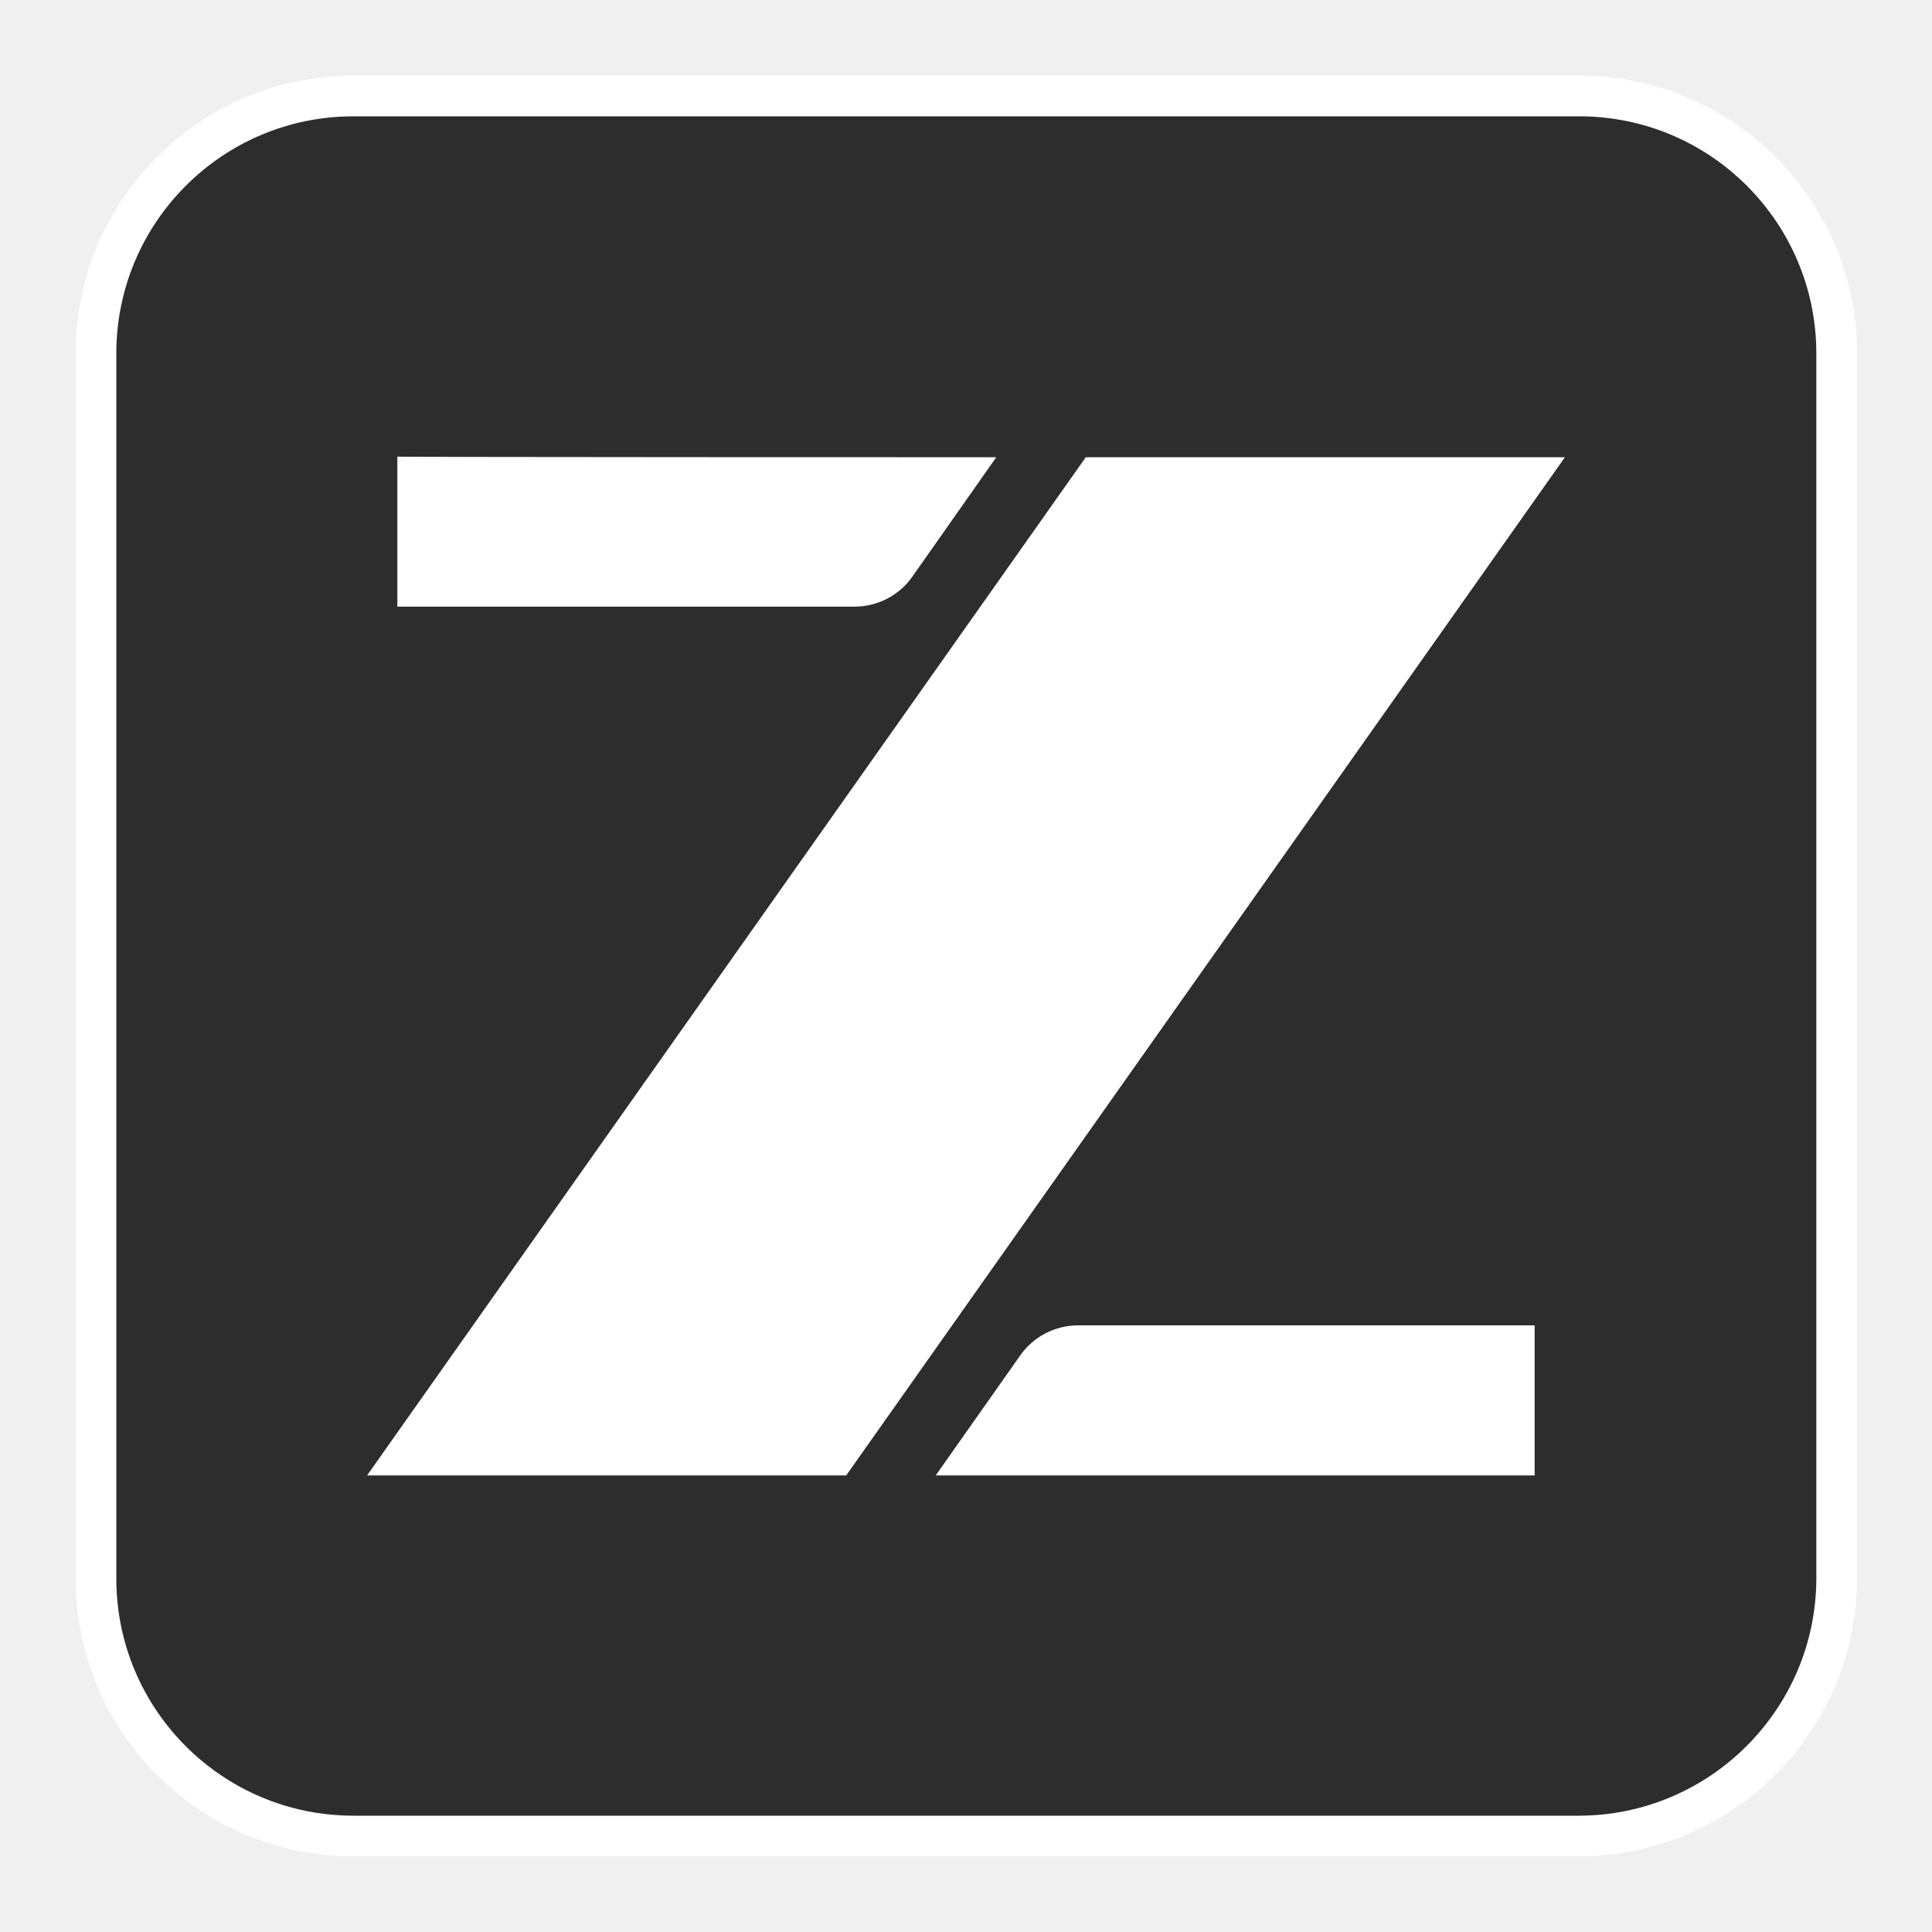
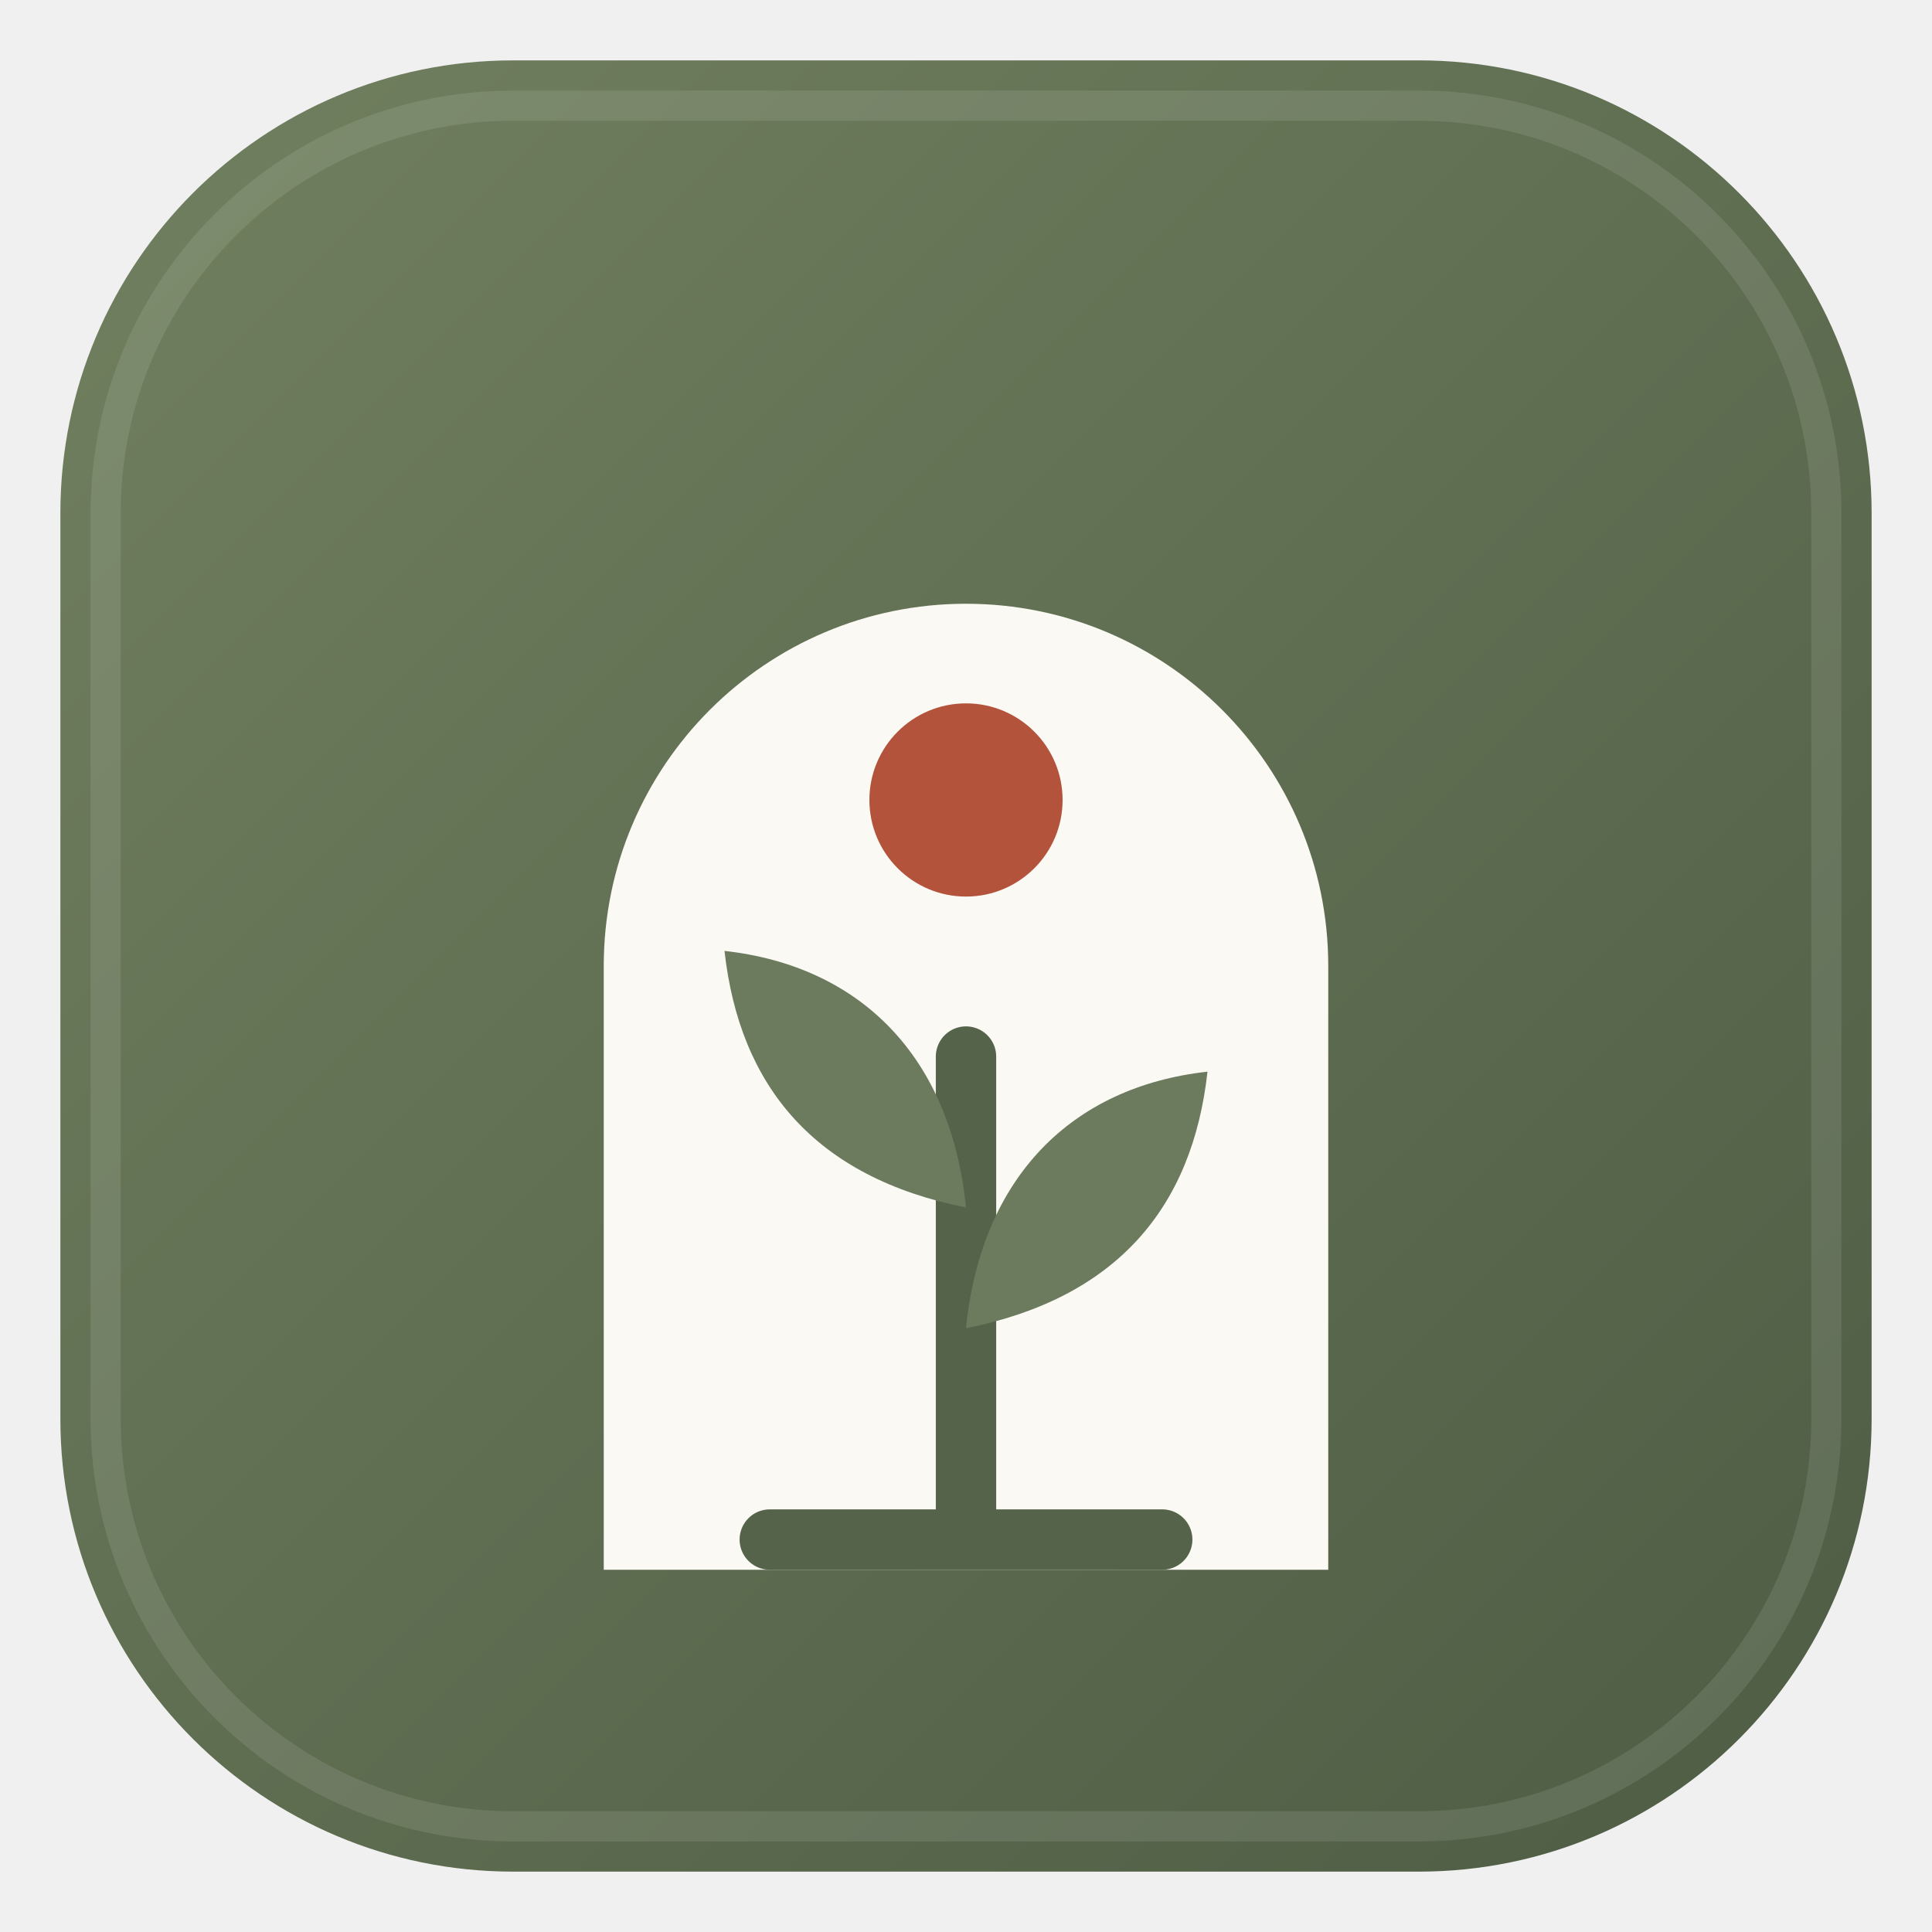
- <svg xmlns="http://www.w3.org/2000/svg" version="1.1" x="0px" y="0px" viewBox="0 0 30 30" style="enable-background:new 0 0 30 30;" xml:space="preserve">
+ <svg xmlns="http://www.w3.org/2000/svg" viewBox="0 0 64 64" width="64" height="64">
  <defs>
-     <style type="text/css">
-     .st194{fill:#2D2D2D;stroke:#FFFFFF;stroke-width:0.632;stroke-miterlimit:10;}
-     .st23{fill:#FFFFFF;}
- 
-     .z-breathe {
-       animation: breathe 2.5s ease-in-out infinite;
-     }
- 
-     @keyframes breathe {
-       0%, 100% { opacity: 0.7; }
-       50% { opacity: 1; }
-     }
-   </style>
+     <linearGradient id="hh-arch" x1="0" y1="0" x2="1" y2="1">
+       <stop offset="0" stop-color="#71805f" />
+       <stop offset="1" stop-color="#4e5c44" />
+     </linearGradient>
  </defs>
-   <g>
-     <path class="st194" d="M24.51,28.51H5.49c-2.21,0-4-1.79-4-4V5.49c0-2.21,1.79-4,4-4h19.03c2.21,0,4,1.79,4,4v19.03     C28.51,26.72,26.72,28.51,24.51,28.51z" />
-     <g class="z-breathe">
-       <path class="st23" d="M15.47,7.1l-1.3,1.85c-0.2,0.29-0.54,0.47-0.9,0.47h-7.1V7.09C6.16,7.1,15.47,7.1,15.47,7.1z" />
-       <polygon class="st23" points="24.3,7.1 13.14,22.91 5.7,22.91 16.86,7.1" />
-       <path class="st23" d="M14.53,22.91l1.31-1.86c0.2-0.29,0.54-0.47,0.9-0.47h7.09v2.33H14.53z" />
-     </g>
-   </g>
+   <rect x="2" y="2" width="60" height="60" rx="15" fill="url(#hh-arch)" />
+   <rect x="3.5" y="3.5" width="57" height="57" rx="13.5" fill="none" stroke="#ffffff" stroke-opacity="0.1" stroke-width="1" />
+   <path d="M20 52 V32 a12 12 0 0 1 24 0 V52 Z" fill="#fbf9f4" />
+   <circle cx="32" cy="26.5" r="3.2" fill="#b4533c" />
+   <path d="M32 50 C32 44 32 40 32 35" stroke="#55634a" stroke-width="2" stroke-linecap="round" fill="none" />
+   <path d="M32 40 C27 39 24.5 36 24 31.5 C28.5 32 31.5 35 32 40 Z" fill="#6c7a5d" />
+   <path d="M32 44 C37 43 39.5 40 40 35.5 C35.5 36 32.5 39 32 44 Z" fill="#6c7a5d" />
+   <path d="M25.5 51 H38.5" stroke="#55634a" stroke-width="2" stroke-linecap="round" />
</svg>
